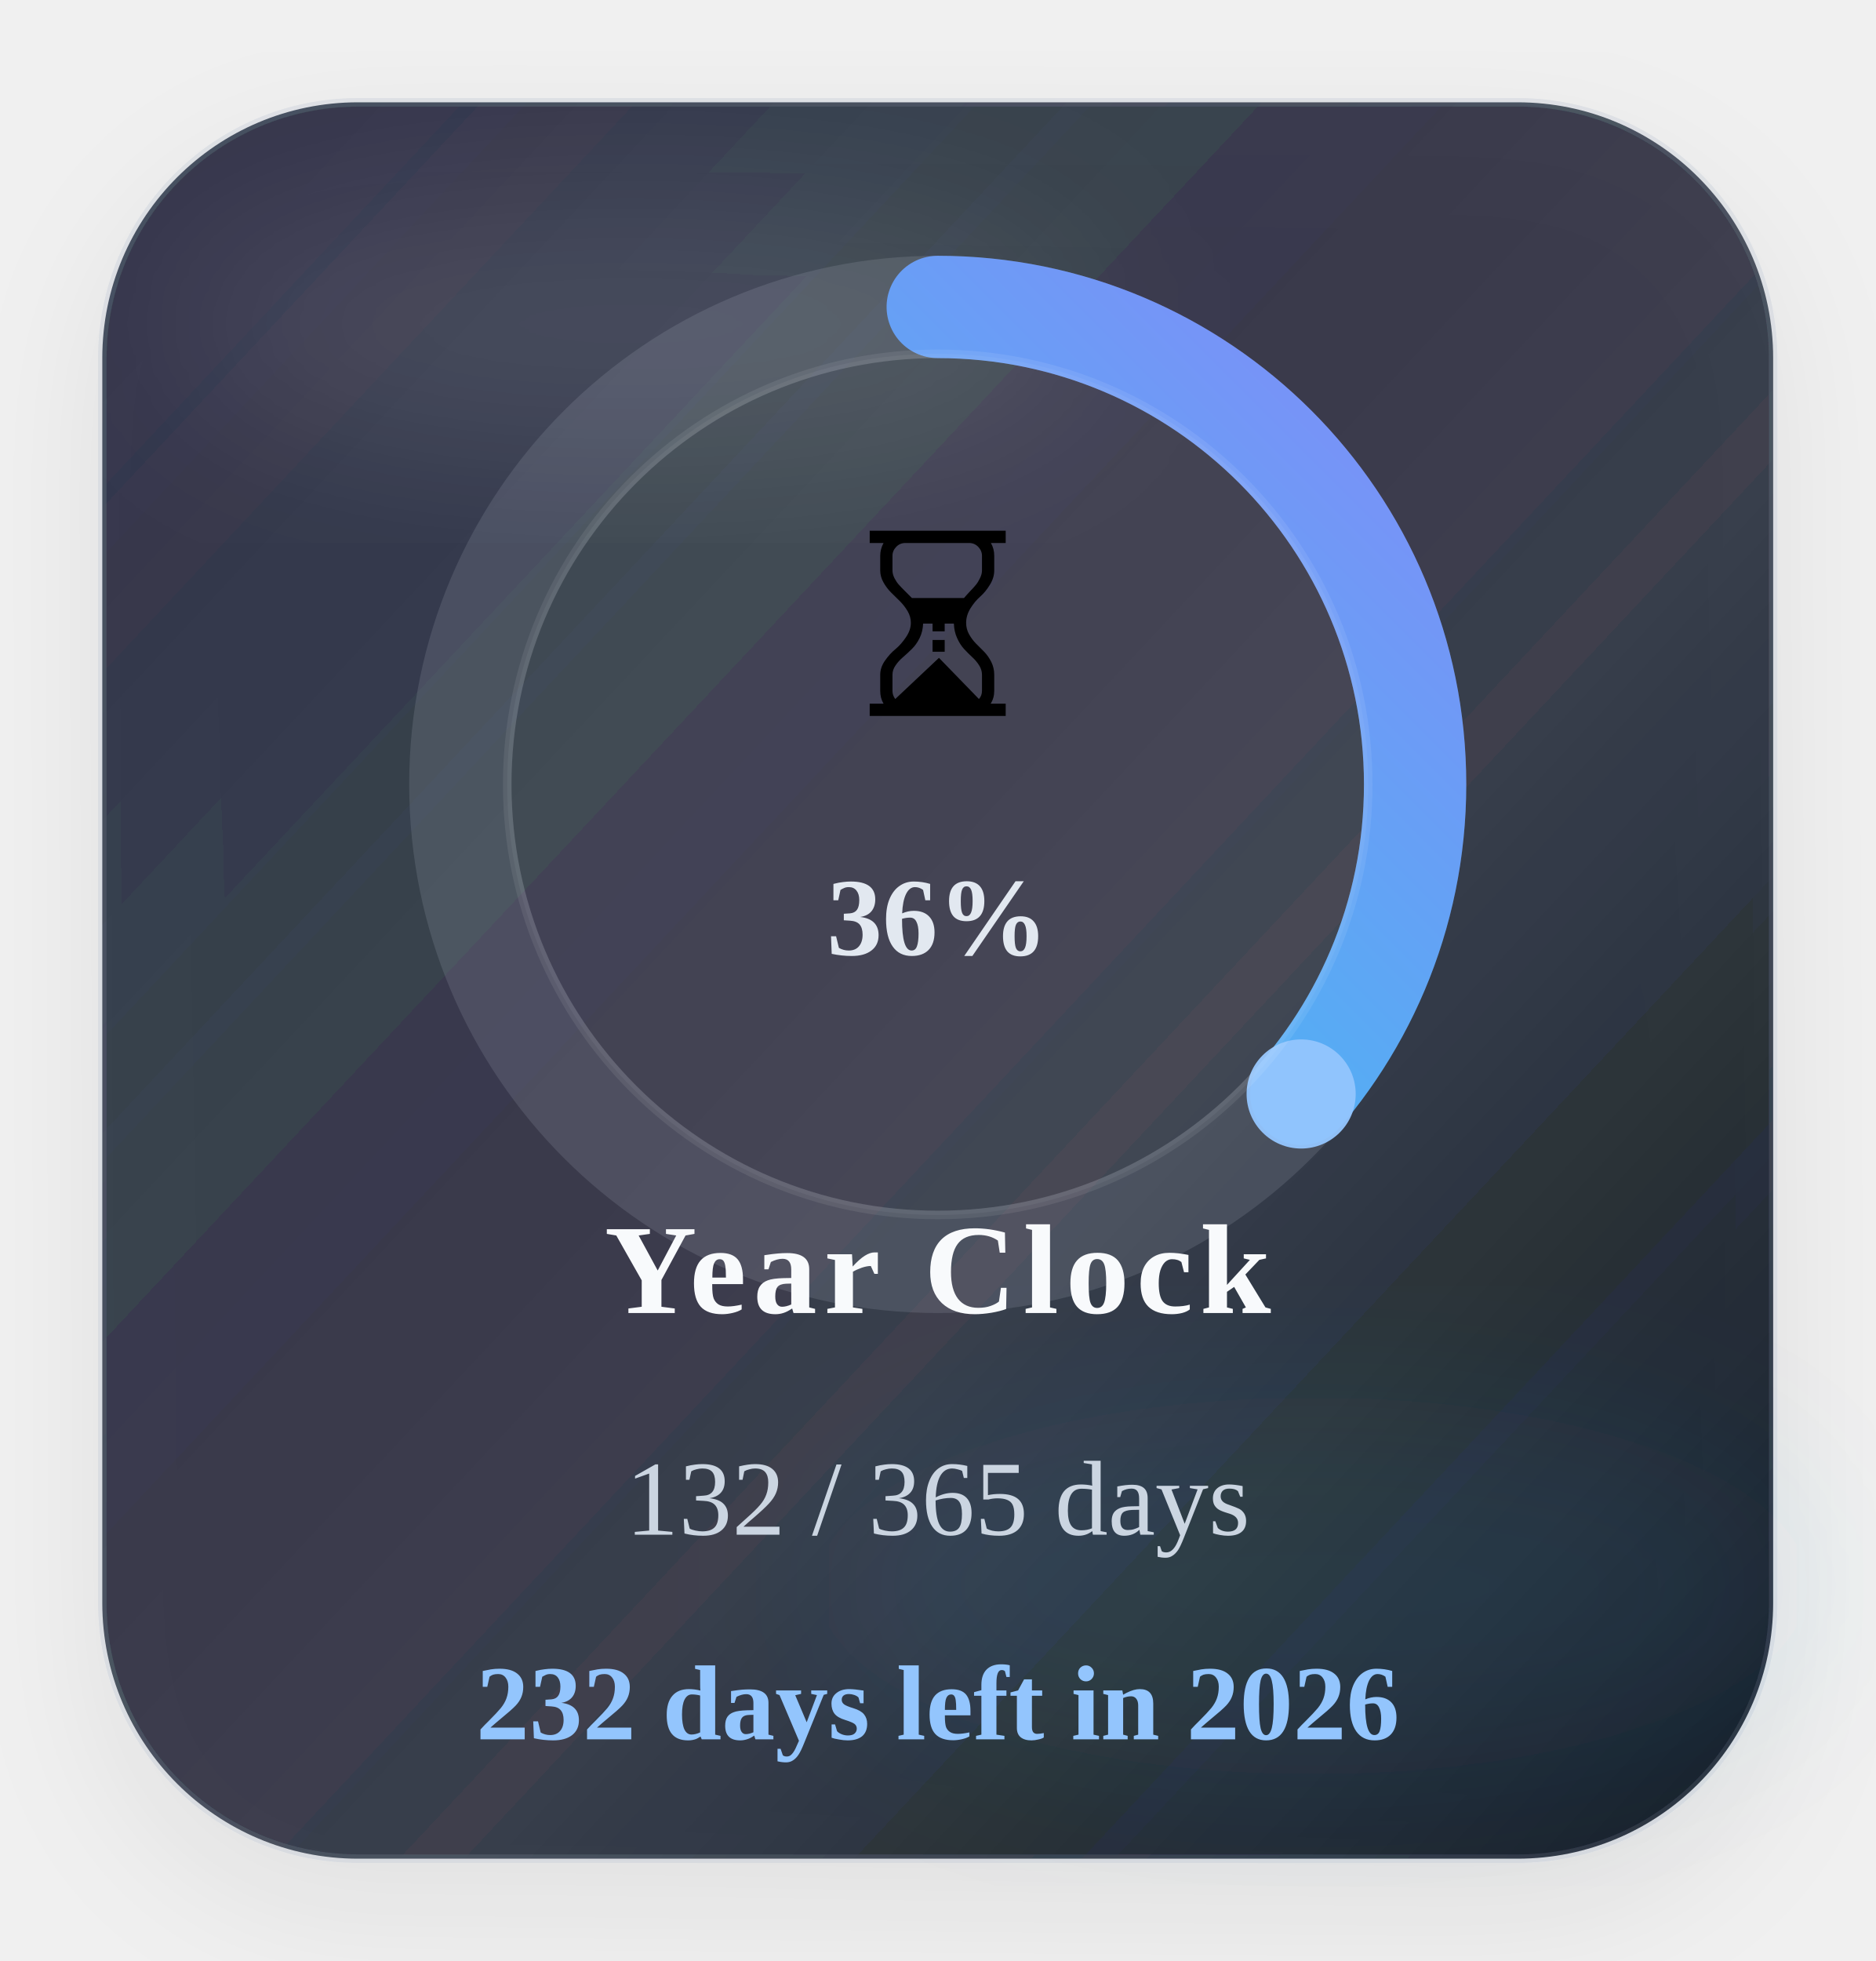
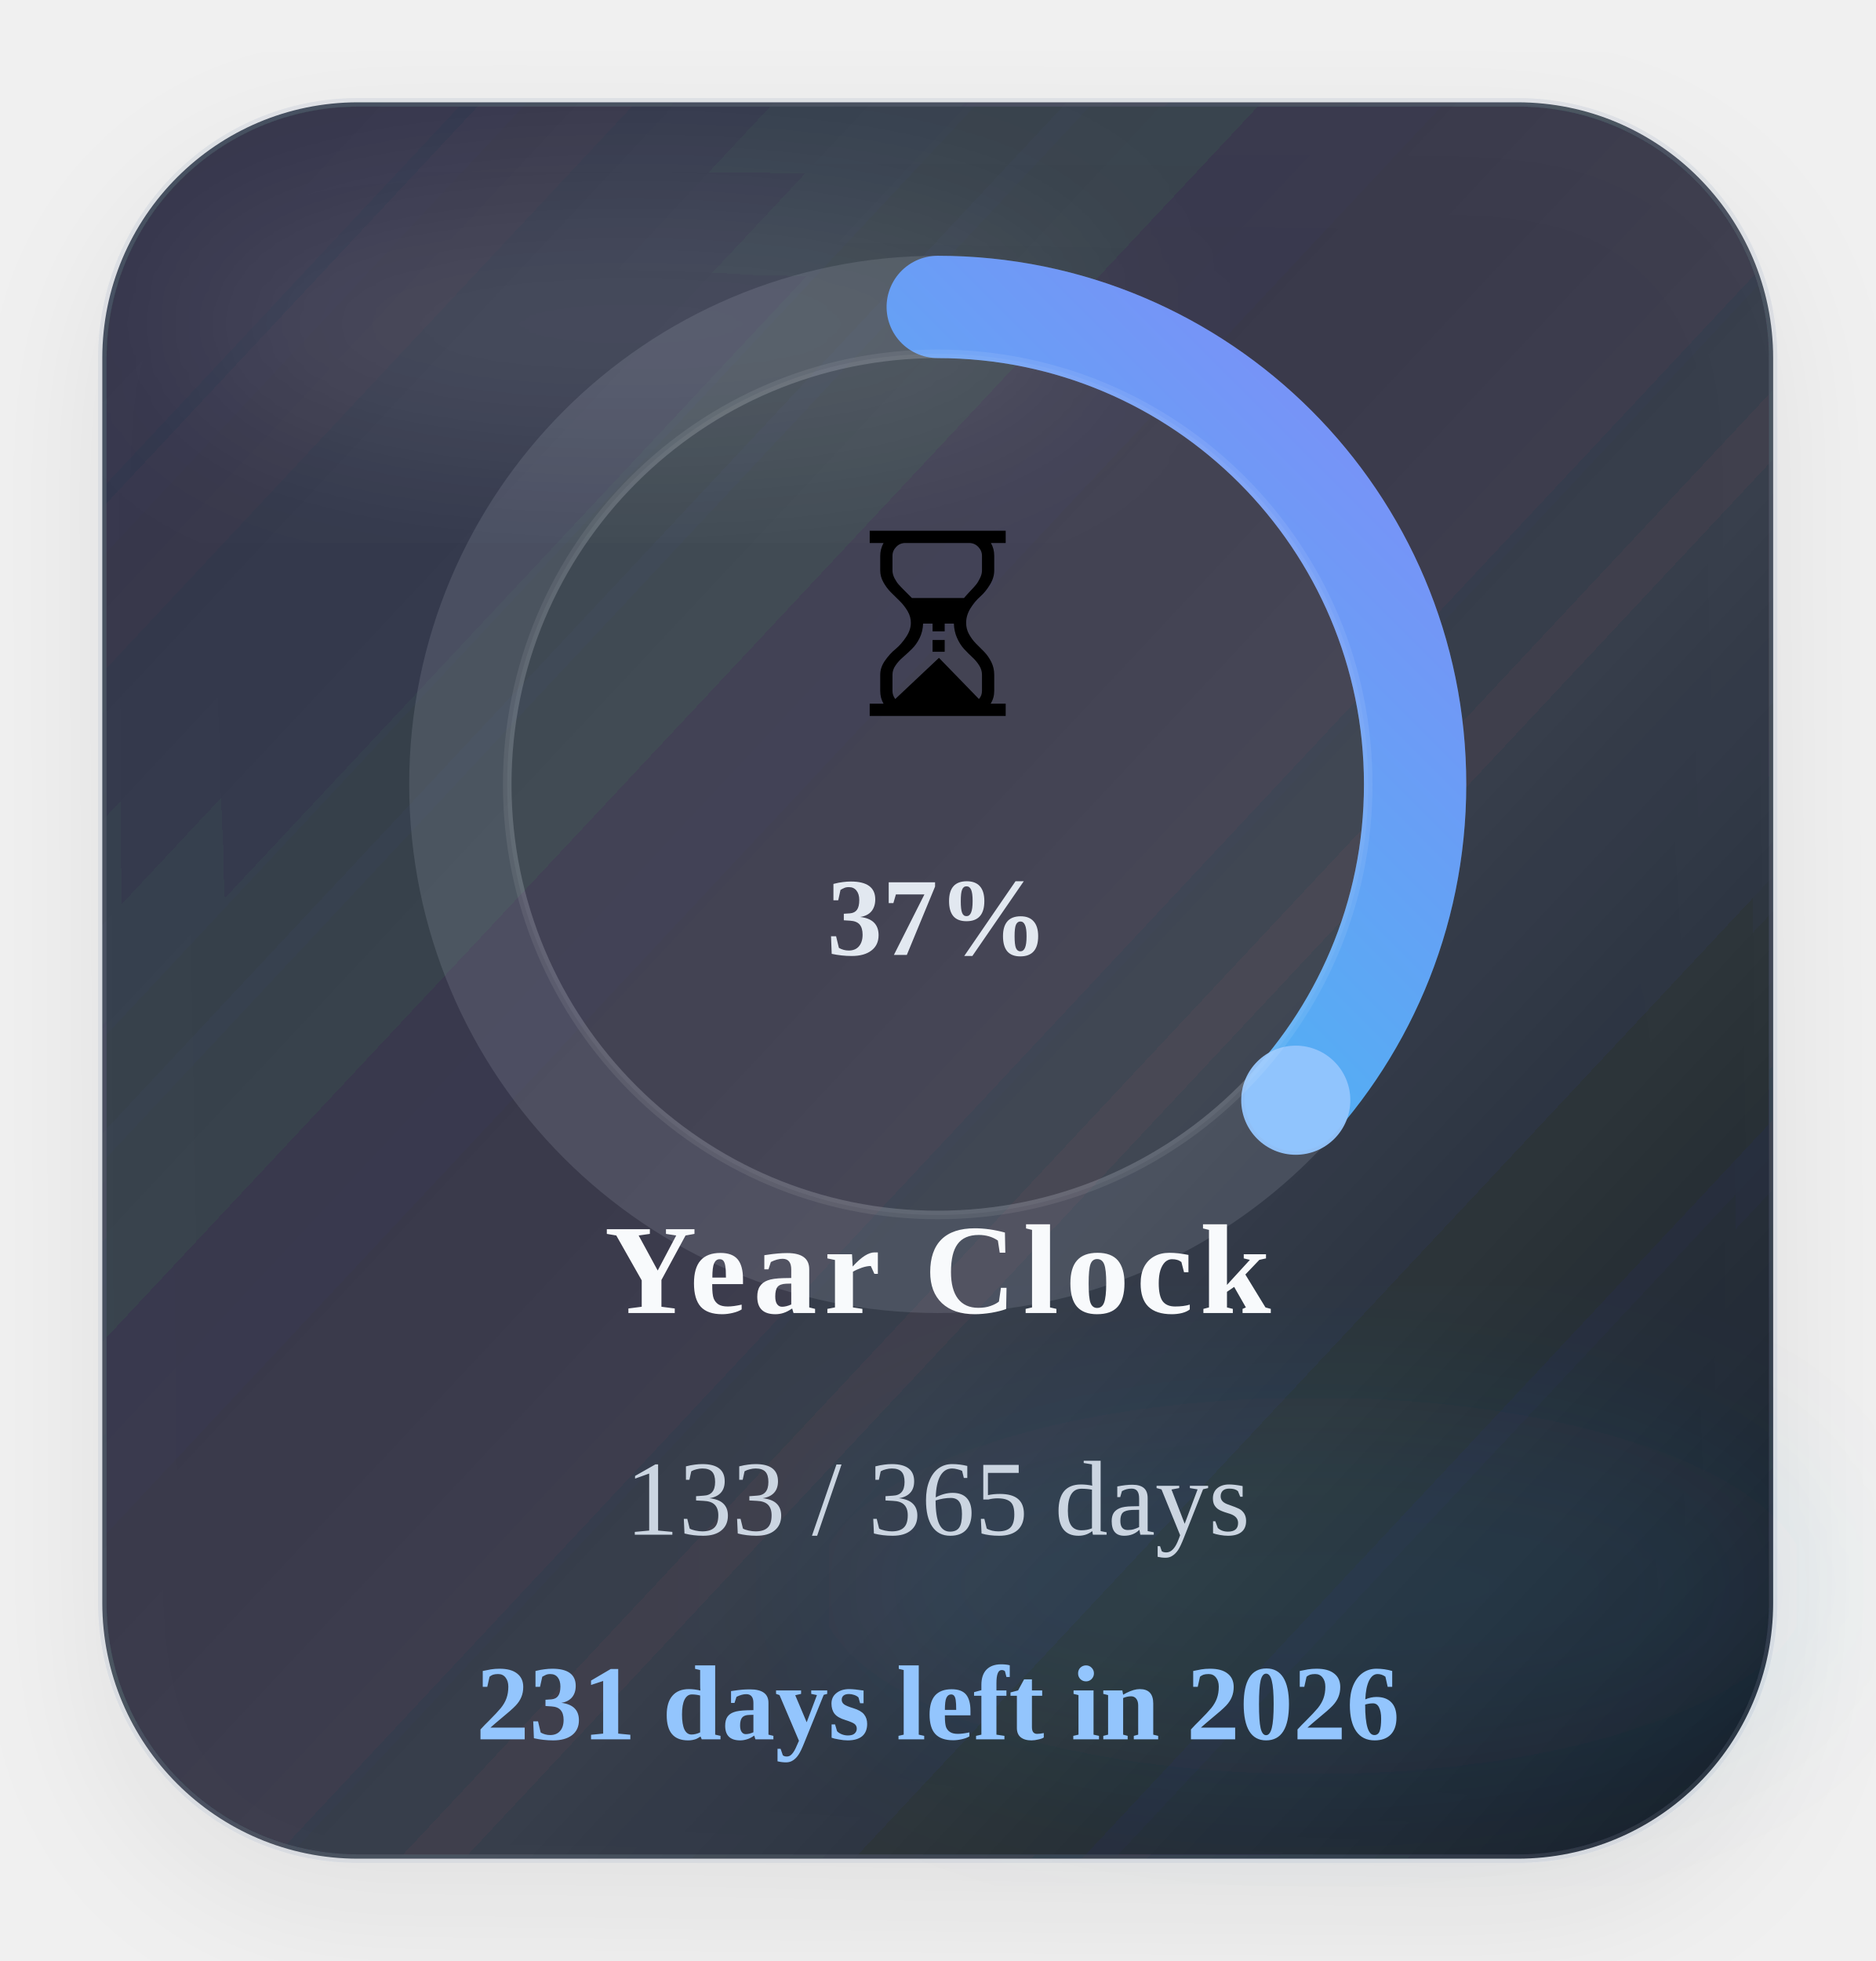
<svg xmlns="http://www.w3.org/2000/svg" width="220" height="230" viewBox="0 0 220 230" role="img" aria-label="Time progress for 2026">
  <defs>
    <linearGradient id="timeGradient" x1="0%" y1="0%" x2="100%" y2="100%">
      <stop offset="0%" stop-color="#22d3ee" />
      <stop offset="100%" stop-color="#818cf8" />
    </linearGradient>
    <linearGradient id="timeCard" x1="0%" y1="0%" x2="100%" y2="100%">
      <stop offset="0%" stop-color="#1c2537" stop-opacity="0.88" />
      <stop offset="60%" stop-color="#111827" stop-opacity="0.8" />
      <stop offset="100%" stop-color="#0b1220" stop-opacity="0.96" />
    </linearGradient>
    <filter id="timeShadow" x="-25%" y="-25%" width="150%" height="150%">
      <feDropShadow dx="0" dy="6" stdDeviation="8" flood-color="#020617" flood-opacity="0.08" />
    </filter>
    <filter id="timeBlur" x="-30%" y="-30%" width="160%" height="160%">
      <feGaussianBlur stdDeviation="10" />
    </filter>
  </defs>
  <rect x="12" y="12" width="196" height="206" rx="30" fill="url(#timeCard)" stroke="#94a3b8" stroke-opacity="0.18" filter="url(#timeShadow)" />
  <ellipse cx="74" cy="38" rx="54" ry="16" fill="#ffffff" fill-opacity="0.09" filter="url(#timeBlur)" />
  <ellipse cx="154" cy="186" rx="58" ry="22" fill="#38bdf8" fill-opacity="0.08" filter="url(#timeBlur)" />
  <circle class="ring-track" cx="110" cy="92" r="56" fill="none" stroke="#cbd5e1" stroke-opacity="0.14" stroke-width="12" />
-   <circle class="progress-ring" cx="110" cy="92" r="56" fill="none" stroke="url(#timeGradient)" stroke-width="12" stroke-linecap="round" stroke-dasharray="351.86" stroke-dashoffset="224.39" data-target-offset="224.39" data-ring-length="351.86" transform="rotate(-90 110 92)" />
-   <circle class="progress-endcap" cx="152.63" cy="128.31" r="6.4" fill="#93c5fd" fill-opacity="0.96" data-center-x="110" data-center-y="92" data-radius="56" data-target-angle="40.4184" />
+   <circle class="progress-ring" cx="110" cy="92" r="56" fill="none" stroke="url(#timeGradient)" stroke-width="12" stroke-linecap="round" stroke-dasharray="351.86" stroke-dashoffset="223.43" data-target-offset="223.43" data-ring-length="351.86" transform="rotate(-90 110 92)" />
+   <circle class="progress-endcap" cx="152.00" cy="129.04" r="6.4" fill="#93c5fd" fill-opacity="0.96" data-center-x="110" data-center-y="92" data-radius="56" data-target-angle="41.4048" />
  <circle class="ring-core" cx="110" cy="92" r="50.5" fill="#ffffff" fill-opacity="0.05" stroke="#ffffff" stroke-opacity="0.08" />
  <text class="progress-emoji" x="110" y="84" text-anchor="middle" font-size="30">⏳</text>
-   <text class="progress-percent" x="110" y="112" text-anchor="middle" font-size="13" font-weight="700" fill="#e2e8f0">36%</text>
+   <text class="progress-percent" x="110" y="112" text-anchor="middle" font-size="13" font-weight="700" fill="#e2e8f0">37%</text>
  <text class="progress-label" x="110" y="154" text-anchor="middle" font-size="15" font-weight="700" letter-spacing="0.8" fill="#f8fafc">Year Clock</text>
-   <text class="progress-value" x="110" y="180" text-anchor="middle" font-size="12.5" fill="#cbd5e1">132 / 365 days</text>
-   <text class="progress-status" data-status-state="remaining" x="110" y="204" text-anchor="middle" font-size="12.5" font-weight="700" fill="#93c5fd">232 days left in 2026</text>
+   <text class="progress-value" x="110" y="180" text-anchor="middle" font-size="12.5" fill="#cbd5e1">133 / 365 days</text>
+   <text class="progress-status" data-status-state="remaining" x="110" y="204" text-anchor="middle" font-size="12.5" font-weight="700" fill="#93c5fd">231 days left in 2026</text>
</svg>
